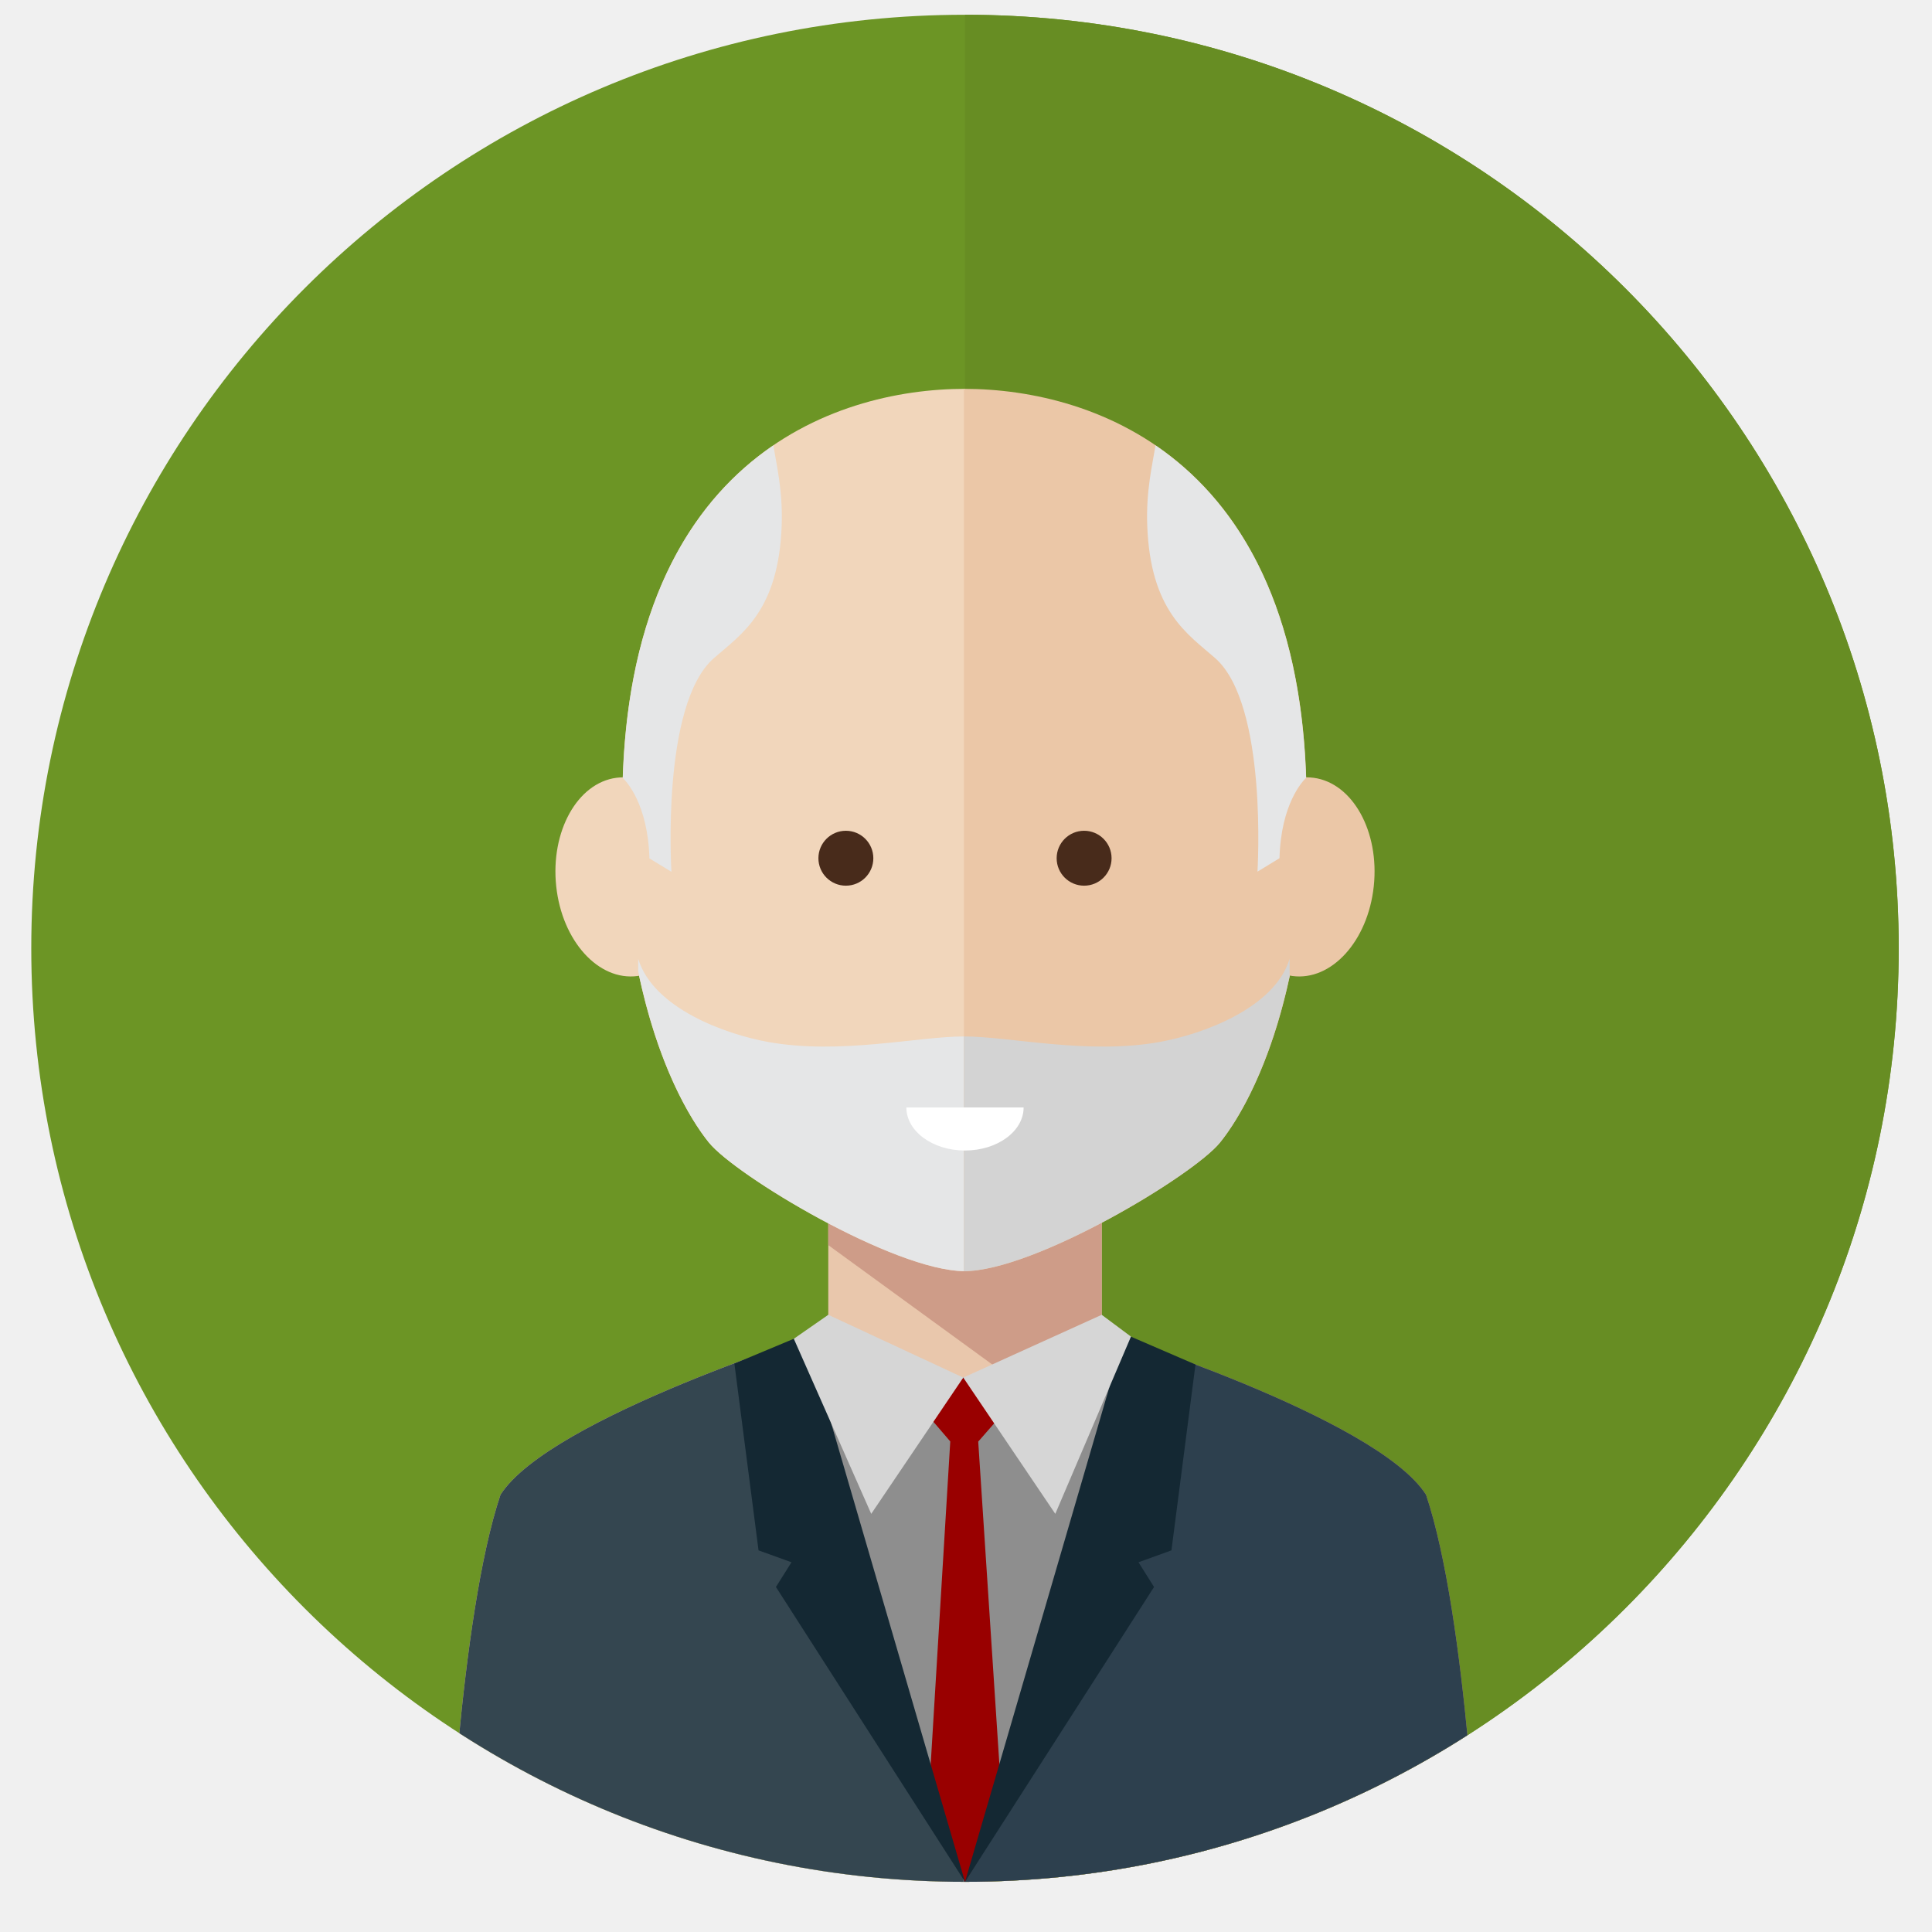
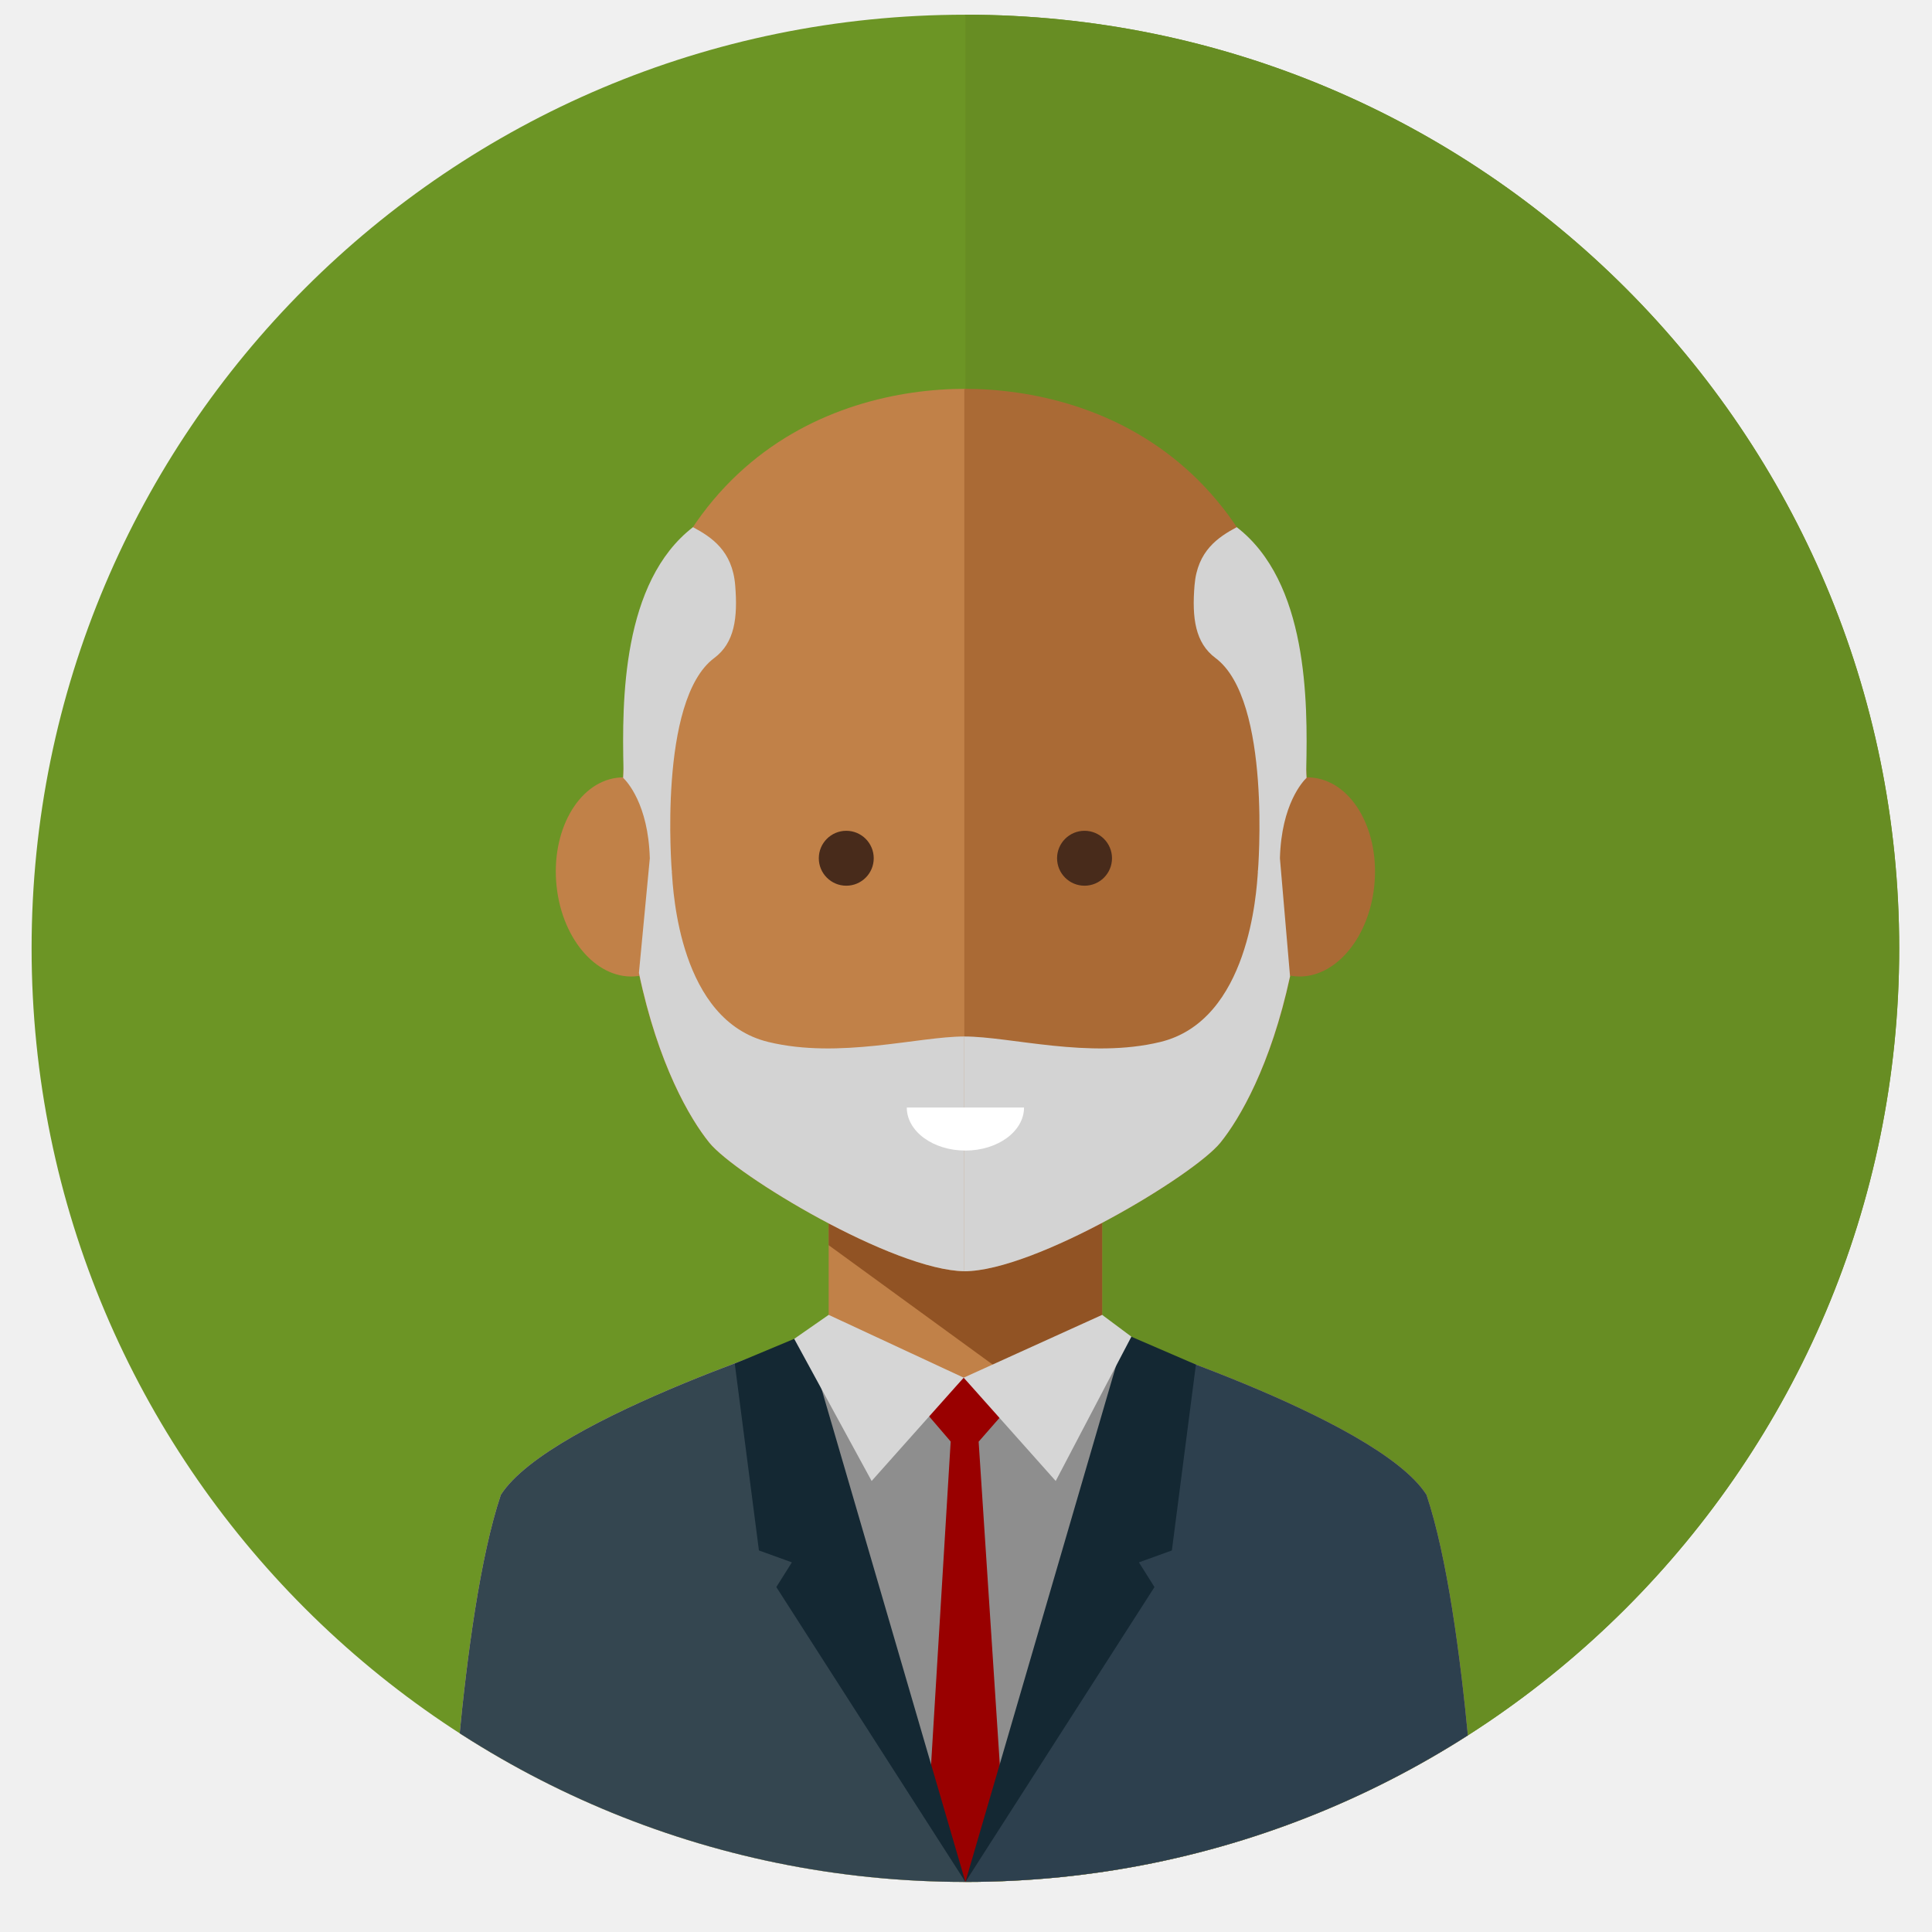
- <svg xmlns="http://www.w3.org/2000/svg" xmlns:xlink="http://www.w3.org/1999/xlink" width="255px" height="255px" viewBox="0 0 255 255" version="1.1">
+ <svg xmlns="http://www.w3.org/2000/svg" xmlns:xlink="http://www.w3.org/1999/xlink" width="256px" height="256px" viewBox="0 0 256 256" version="1.1">
  <defs>
-     <path id="path-1" d="M247.604,123.28 C247.604,55.231 192.43,0.067 124.366,0.067 C56.305,0.067 1.129,55.231 1.129,123.28 C1.129,191.331 56.305,246.496 124.366,246.496 C192.43,246.496 247.604,191.331 247.604,123.28" />
+     <path id="path-1" d="M247.753,123.775 C247.753,55.453 192.358,0.067 124.019,0.067 C55.685,0.067 0.288,55.453 0.288,123.775 C0.288,192.099 55.685,247.485 124.019,247.485 C192.358,247.485 247.753,192.099 247.753,123.775" />
  </defs>
  <g id="Smartphone" stroke="none" stroke-width="1" fill="none" fill-rule="evenodd">
-     <g id="avatars_profile" transform="translate(-3117, 0)">
-       <g id="img_profile_avatar_11" transform="translate(3120, 1.881356)">
-         <path d="M247.606,123.283 C247.606,55.233 192.43,0.067 124.367,0.067 C56.305,0.067 1.128,55.233 1.128,123.283 C1.128,191.333 56.305,246.496 124.367,246.496 C192.43,246.496 247.606,191.333 247.606,123.283" id="Fill-230" fill="#6C9525" />
-         <path d="M247.606,123.283 C247.606,55.233 192.43,0.067 124.367,0.067 L124.367,246.496 C192.43,246.496 247.606,191.333 247.606,123.283" id="Fill-231" fill="#678D23" />
-         <g id="Group-256">
+     <g id="avatars_profile" transform="translate(-3438, 0)">
+       <g id="img_profile_avatar_12" transform="translate(3441, 1.881356)">
+         <path d="M248.654,123.778 C248.654,55.454 193.257,0.067 124.921,0.067 C56.585,0.067 1.187,55.454 1.187,123.778 C1.187,192.101 56.585,247.485 124.921,247.485 C193.257,247.485 248.654,192.101 248.654,123.778" id="Fill-257" fill="#6C9525" />
+         <path d="M248.654,123.778 C248.654,55.454 193.257,0.067 124.921,0.067 L124.921,247.485 C193.257,247.485 248.654,192.101 248.654,123.778" id="Fill-258" fill="#678D23" />
+         <g id="Group-283" transform="translate(0.899843, 0)">
          <mask id="mask-2" fill="white">
            <use xlink:href="#path-1" />
          </mask>
-           <g id="Clip-233" />
-           <path d="M142.414,195.464 L124.139,246.714 L106.322,195.464 L106.322,155.897 L142.414,155.897 L142.414,195.464" id="Fill-232" fill="#E9C7AC" mask="url(#mask-2)" />
-           <path d="M142.414,188.733 L106.322,162.459 L106.322,155.897 L142.414,155.897 L142.414,188.733" id="Fill-234" fill="#CE9C88" mask="url(#mask-2)" />
-           <path d="M124.139,246.714 L124.139,197.43 C124.139,197.43 110.674,194.093 107.708,183.189 C106.281,177.948 106.322,173.743 106.322,173.743 C106.322,173.743 69.632,185.134 63.06,195.402 C57.592,211.679 56.092,248.164 56.092,248.164 L124.139,246.714" id="Fill-235" fill="#E9C7AC" mask="url(#mask-2)" />
-           <path d="M124.139,246.714 L124.139,197.43 C124.139,197.43 137.602,194.093 140.572,183.189 C141.998,177.948 141.957,173.743 141.957,173.743 C141.957,173.743 178.646,185.134 185.219,195.402 C190.688,211.679 192.188,248.164 192.188,248.164 L124.139,246.714" id="Fill-236" fill="#CE9C88" mask="url(#mask-2)" />
-           <path d="M124.139,246.714 L124.139,197.43 C124.139,197.43 110.674,194.093 107.708,183.189 C106.281,177.948 106.322,173.743 106.322,173.743 C106.322,173.743 69.632,185.134 63.06,195.402 C57.592,211.679 56.092,248.164 56.092,248.164 L124.139,246.714" id="Fill-237" fill="#344650" mask="url(#mask-2)" />
-           <path d="M124.139,246.714 L124.139,197.43 C124.139,197.43 137.602,194.093 140.572,183.189 C141.998,177.948 141.957,173.743 141.957,173.743 C141.957,173.743 178.646,185.134 185.219,195.402 C190.688,211.679 192.188,248.164 192.188,248.164 L124.139,246.714" id="Fill-238" fill="#2D404E" mask="url(#mask-2)" />
-           <path d="M146.745,175.259 L124.139,179.944 L101.534,175.259 L124.366,246.496 L146.745,175.259" id="Fill-239" fill="#8E8E8E" mask="url(#mask-2)" />
-           <path d="M129.263,184.792 L124.139,179.944 L119.355,184.792 L122.423,188.371 L119.416,237.962 L124.367,246.496 L129.384,238.263 L126.114,188.393 L129.263,184.792" id="Fill-240" fill="#990000" mask="url(#mask-2)" />
-           <path d="M145.467,174.195 L124.367,246.496 L149.32,207.58 L147.266,204.318 L151.616,202.747 L154.788,178.218 L145.467,174.195" id="Fill-241" fill="#142833" mask="url(#mask-2)" />
-           <path d="M103.268,174.195 L124.367,246.496 L99.414,207.58 L101.467,204.318 L97.118,202.747 L93.931,178.099 L103.268,174.195" id="Fill-242" fill="#142833" mask="url(#mask-2)" />
-           <path d="M111.992,197.928 L124.139,179.944 L106.322,171.656 L101.773,174.82 L111.992,197.928" id="Fill-243" fill="#D6D6D6" mask="url(#mask-2)" />
-           <path d="M136.286,197.928 L124.139,179.944 L142.414,171.656 L146.275,174.533 L136.286,197.928" id="Fill-244" fill="#D6D6D6" mask="url(#mask-2)" />
-           <path d="M124.367,49.441 C106.844,49.441 79.132,59.093 79.132,104.316 C79.132,130.429 86.737,144.19 90.566,148.923 C94.092,153.276 115.075,165.899 124.367,165.899 L124.367,49.441" id="Fill-245" fill="#F1D6BB" mask="url(#mask-2)" />
-           <path d="M70.414,115.101 C69.641,107.875 73.196,101.463 78.35,100.778 C83.509,100.092 88.314,105.395 89.087,112.621 C89.861,119.844 86.305,126.256 81.15,126.941 C75.993,127.626 71.188,122.324 70.414,115.101" id="Fill-246" fill="#F1D6BB" mask="url(#mask-2)" />
-           <path d="M124.225,49.441 C141.748,49.441 169.46,59.093 169.46,104.316 C169.46,130.429 161.855,144.19 158.025,148.923 C154.503,153.276 133.517,165.899 124.225,165.899 L124.225,49.441" id="Fill-247" fill="#EBC7A7" mask="url(#mask-2)" />
-           <path d="M178.32,115.101 C179.094,107.875 175.538,101.463 170.385,100.778 C165.226,100.092 160.421,105.395 159.647,112.621 C158.874,119.844 162.429,126.256 167.585,126.941 C172.742,127.626 177.547,122.324 178.32,115.101" id="Fill-248" fill="#EBC7A7" mask="url(#mask-2)" />
-           <path d="M98.363,135.642 C92.759,134.627 83.229,131.202 81.236,124.679 L81.236,126.317 C83.77,138.537 88.007,145.76 90.566,148.923 C94.074,153.254 114.864,165.77 124.225,165.894 L124.225,134.917 C118.118,134.917 107.877,137.363 98.363,135.642" id="Fill-249" fill="#E5E6E7" mask="url(#mask-2)" />
-           <path d="M158.025,148.923 C160.539,145.818 164.664,138.795 167.213,126.98 L167.213,124.679 C165.219,131.202 155.69,134.627 150.087,135.642 C140.571,137.363 130.332,134.917 124.225,134.917 L124.225,165.899 C133.517,165.899 154.503,153.276 158.025,148.923" id="Fill-250" fill="#D3D3D3" mask="url(#mask-2)" />
-           <path d="M124.367,149.973 C128.641,149.973 132.104,147.431 132.104,144.294 L116.63,144.294 C116.63,147.431 120.094,149.973 124.367,149.973" id="Fill-251" fill="#FFFFFF" mask="url(#mask-2)" />
-           <path d="M143.714,111.394 C143.714,113.396 142.092,115.018 140.09,115.018 C138.087,115.018 136.465,113.396 136.465,111.394 C136.465,109.394 138.087,107.77 140.09,107.77 C142.092,107.77 143.714,109.394 143.714,111.394" id="Fill-252" fill="#482B1B" mask="url(#mask-2)" />
-           <path d="M112.269,111.394 C112.269,113.396 110.647,115.018 108.644,115.018 C106.642,115.018 105.02,113.396 105.02,111.394 C105.02,109.394 106.642,107.77 108.644,107.77 C110.647,107.77 112.269,109.394 112.269,111.394" id="Fill-253" fill="#482B1B" mask="url(#mask-2)" />
-           <path d="M165.876,111.394 C166.074,104.225 168.932,101.221 169.392,100.782 C169.392,100.775 169.392,100.767 169.39,100.76 C169.377,100.38 169.363,100.014 169.348,99.64 C168.322,76.842 159.796,63.907 149.517,56.901 C149.093,59.48 148.26,62.881 148.419,67.421 C148.819,78.791 153.769,81.81 157.374,84.97 C164.369,91.104 162.97,113.166 162.97,113.166 L165.876,111.394" id="Fill-254" fill="#E5E6E7" mask="url(#mask-2)" />
-           <path d="M79.246,99.599 C79.232,100.002 79.215,100.395 79.2,100.802 C79.658,101.24 82.517,104.244 82.716,111.416 L85.622,113.186 C85.622,113.186 84.222,91.126 91.218,84.991 C94.823,81.83 99.773,78.812 100.173,67.443 C100.332,62.891 99.494,59.484 99.071,56.903 C88.8,63.906 80.28,76.83 79.246,99.599" id="Fill-255" fill="#E5E6E7" mask="url(#mask-2)" />
+           <g id="Clip-260" />
+           <path d="M142.14,196.249 L123.792,247.705 L105.903,196.249 L105.903,156.523 L142.14,156.523 L142.14,196.249" id="Fill-259" fill="#C18148" mask="url(#mask-2)" />
+           <path d="M142.14,189.491 L105.903,163.112 L105.903,156.523 L142.14,156.523 L142.14,189.491" id="Fill-261" fill="#915324" mask="url(#mask-2)" />
+           <path d="M123.792,247.705 L123.792,198.222 C123.792,198.222 110.273,194.872 107.295,183.924 C105.862,178.663 105.903,174.441 105.903,174.441 C105.903,174.441 69.066,185.878 62.467,196.186 C56.978,212.529 55.471,249.161 55.471,249.161 L123.792,247.705" id="Fill-262" fill="#E9C7AC" mask="url(#mask-2)" />
+           <path d="M123.792,247.705 L123.792,198.222 C123.792,198.222 137.308,194.872 140.291,183.924 C141.722,178.663 141.681,174.441 141.681,174.441 C141.681,174.441 178.518,185.878 185.117,196.186 C190.608,212.529 192.114,249.161 192.114,249.161 L123.792,247.705" id="Fill-263" fill="#CE9C88" mask="url(#mask-2)" />
+           <path d="M123.792,247.705 L123.792,198.222 C123.792,198.222 110.273,194.872 107.295,183.924 C105.862,178.663 105.903,174.441 105.903,174.441 C105.903,174.441 69.066,185.878 62.467,196.186 C56.978,212.529 55.471,249.161 55.471,249.161 L123.792,247.705" id="Fill-264" fill="#344650" mask="url(#mask-2)" />
+           <path d="M123.792,247.705 L123.792,198.222 C123.792,198.222 137.308,194.872 140.291,183.924 C141.722,178.663 141.681,174.441 141.681,174.441 C141.681,174.441 178.518,185.878 185.117,196.186 C190.608,212.529 192.114,249.161 192.114,249.161 L123.792,247.705" id="Fill-265" fill="#2D404E" mask="url(#mask-2)" />
+           <path d="M146.488,175.963 L123.792,180.667 L101.096,175.963 L124.019,247.485 L146.488,175.963" id="Fill-266" fill="#8E8E8E" mask="url(#mask-2)" />
+           <path d="M128.937,185.534 L123.792,180.667 L118.988,185.534 L122.069,189.127 L119.049,238.917 L124.021,247.485 L129.057,239.22 L125.776,189.149 L128.937,185.534" id="Fill-267" fill="#990000" mask="url(#mask-2)" />
+           <path d="M145.206,174.895 L124.021,247.485 L149.074,208.413 L147.012,205.139 L151.379,203.561 L154.564,178.934 L145.206,174.895" id="Fill-268" fill="#142833" mask="url(#mask-2)" />
+           <path d="M102.837,174.895 L124.021,247.485 L98.968,208.413 L101.029,205.139 L96.662,203.561 L93.462,178.814 L102.837,174.895" id="Fill-269" fill="#142833" mask="url(#mask-2)" />
+           <path d="M111.596,194.357 L123.792,180.667 L105.903,172.345 L101.336,175.522 L111.596,194.357" id="Fill-270" fill="#D6D6D6" mask="url(#mask-2)" />
+           <path d="M135.988,194.357 L123.792,180.667 L142.14,172.345 L146.017,175.234 L135.988,194.357" id="Fill-271" fill="#D6D6D6" mask="url(#mask-2)" />
+           <path d="M124.021,49.64 C106.428,49.64 78.604,59.33 78.604,104.735 C78.604,130.953 86.239,144.769 90.084,149.521 C93.624,153.892 114.691,166.566 124.021,166.566 L124.021,49.64" id="Fill-272" fill="#C18148" mask="url(#mask-2)" />
+           <path d="M69.852,115.563 C69.075,108.308 72.644,101.871 77.819,101.182 C82.999,100.494 87.823,105.818 88.599,113.073 C89.376,120.325 85.805,126.763 80.63,127.451 C75.452,128.138 70.628,122.816 69.852,115.563" id="Fill-273" fill="#C18148" mask="url(#mask-2)" />
+           <path d="M123.878,49.64 C141.472,49.64 169.295,59.33 169.295,104.735 C169.295,130.953 161.66,144.769 157.814,149.521 C154.278,153.892 133.208,166.566 123.878,166.566 L123.878,49.64" id="Fill-274" fill="#AA6A35" mask="url(#mask-2)" />
+           <path d="M178.191,115.563 C178.968,108.308 175.397,101.871 170.224,101.182 C165.044,100.494 160.22,105.818 159.443,113.073 C158.667,120.325 162.236,126.763 167.413,127.451 C172.59,128.138 177.415,122.816 178.191,115.563" id="Fill-275" fill="#AA6A35" mask="url(#mask-2)" />
+           <path d="M157.814,149.521 C160.338,146.404 164.479,139.352 167.038,127.49 L165.696,111.842 C165.04,110.987 162.897,111.947 162.779,113.62 C162.593,116.295 161.622,133.335 149.844,136.187 C140.408,138.47 130.01,135.459 123.878,135.459 L123.878,166.566 C133.208,166.566 154.278,153.892 157.814,149.521" id="Fill-276" fill="#D3D3D3" mask="url(#mask-2)" />
+           <path d="M143.446,111.842 C143.446,113.852 141.817,115.48 139.806,115.48 C137.796,115.48 136.167,113.852 136.167,111.842 C136.167,109.833 137.796,108.203 139.806,108.203 C141.817,108.203 143.446,109.833 143.446,111.842" id="Fill-277" fill="#482B1B" mask="url(#mask-2)" />
+           <path d="M111.874,111.842 C111.874,113.852 110.245,115.48 108.235,115.48 C106.225,115.48 104.596,113.852 104.596,111.842 C104.596,109.833 106.225,108.203 108.235,108.203 C110.245,108.203 111.874,109.833 111.874,111.842" id="Fill-278" fill="#482B1B" mask="url(#mask-2)" />
+           <path d="M165.696,111.842 C165.896,104.643 168.765,101.628 169.226,101.187 C169.226,101.179 169.226,101.172 169.225,101.165 C169.212,100.783 169.174,100.415 169.183,100.04 C169.391,91.006 169.391,75.241 159.975,67.972 C157.504,69.298 154.762,71.106 154.384,75.651 C154.02,80.018 154.476,83.314 157.16,85.311 C164.655,90.888 162.779,113.62 162.779,113.62 L165.696,111.842" id="Fill-279" fill="#D3D3D3" mask="url(#mask-2)" />
+           <path d="M82.203,111.842 C82.003,104.643 79.134,101.628 78.672,101.187 C78.672,101.179 78.672,101.172 78.674,101.165 C78.687,100.783 78.725,100.415 78.716,100.04 C78.508,91.006 78.508,75.241 87.925,67.972 C90.395,69.298 93.138,71.106 93.515,75.651 C93.879,80.018 93.423,83.314 90.739,85.311 C83.245,90.888 85.12,113.62 85.12,113.62 L82.203,111.842" id="Fill-280" fill="#D3D3D3" mask="url(#mask-2)" />
+           <path d="M97.913,136.187 C86.134,133.335 85.308,116.316 85.12,113.641 C85.002,111.968 82.859,111.009 82.203,111.864 L80.761,127.028 C83.31,139.172 87.529,146.363 90.084,149.521 C93.607,153.87 114.48,166.436 123.878,166.56 L123.878,135.459 C117.747,135.459 107.347,138.47 97.913,136.187" id="Fill-281" fill="#D3D3D3" mask="url(#mask-2)" />
+           <path d="M124.021,150.575 C128.312,150.575 131.788,148.024 131.788,144.874 L116.255,144.874 C116.255,148.024 119.731,150.575 124.021,150.575" id="Fill-282" fill="#FFFFFF" mask="url(#mask-2)" />
        </g>
      </g>
    </g>
  </g>
</svg>
